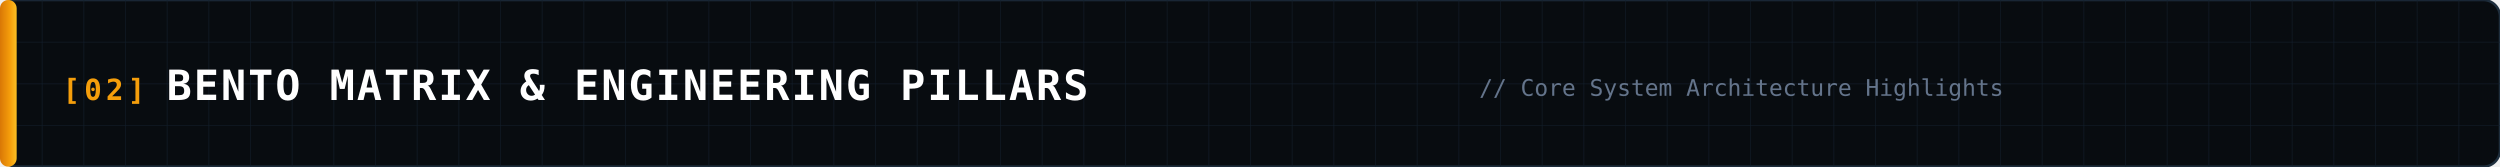
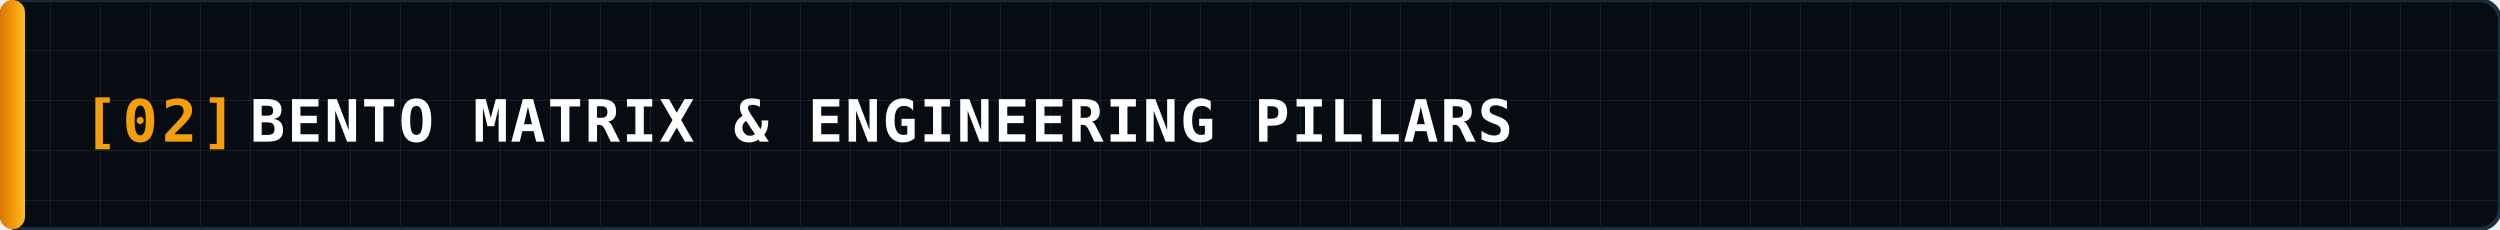
- <svg xmlns="http://www.w3.org/2000/svg" viewBox="0 0 1200 80" width="100%" height="80">
+ <svg xmlns="http://www.w3.org/2000/svg" viewBox="0 0 1200 110" width="100%" height="100%">
  <defs>
    <linearGradient id="secGrad2" x1="0%" y1="0%" x2="100%" y2="0%">
      <stop offset="0%" stop-color="#d97706" />
      <stop offset="60%" stop-color="#f59e0b" />
      <stop offset="100%" stop-color="#fbbf24" />
    </linearGradient>
-     <pattern id="secGrid" width="20" height="20" patternUnits="userSpaceOnUse">
-       <path d="M 20 0 L 0 0 0 20" fill="none" stroke="#13202c" stroke-width="0.5" />
+     <pattern id="secGrid" width="24" height="24" patternUnits="userSpaceOnUse">
+       <path d="M 24 0 L 0 0 0 24" fill="none" stroke="#132333" stroke-width="0.8" />
    </pattern>
  </defs>
-   <rect width="1200" height="80" fill="#080c10" rx="8" stroke="#1e2e3d" stroke-width="1.2" />
-   <rect width="1200" height="80" fill="url(#secGrid)" rx="8" />
-   <rect x="0" y="0" width="8" height="80" fill="url(#secGrad2)" rx="4" />
-   <g transform="translate(30, 48)">
-     <text fill="#f59e0b" font-family="'JetBrains Mono', monospace" font-size="14" font-weight="800" letter-spacing="2">[02]</text>
-     <text x="50" y="0" fill="#ffffff" font-family="'JetBrains Mono', monospace" font-size="20" font-weight="900" letter-spacing="1">BENTO MATRIX &amp; ENGINEERING PILLARS</text>
-     <text x="680" y="-2" fill="#64748b" font-family="'JetBrains Mono', monospace" font-size="11">// Core System Architecture Highlights</text>
+   <rect width="1200" height="110" fill="#070c12" rx="10" stroke="#1c2f40" stroke-width="2" />
+   <rect width="1200" height="110" fill="url(#secGrid)" rx="10" />
+   <rect x="0" y="0" width="12" height="110" fill="url(#secGrad2)" rx="6" />
+   <g transform="translate(40, 68)">
+     <text fill="#f59e0b" font-family="'JetBrains Mono', monospace" font-size="28" font-weight="900" letter-spacing="2">[02]</text>
+     <text x="80" y="0" fill="#ffffff" font-family="'JetBrains Mono', monospace" font-size="28" font-weight="900" letter-spacing="1">BENTO MATRIX &amp; ENGINEERING PILLARS</text>
  </g>
</svg>
